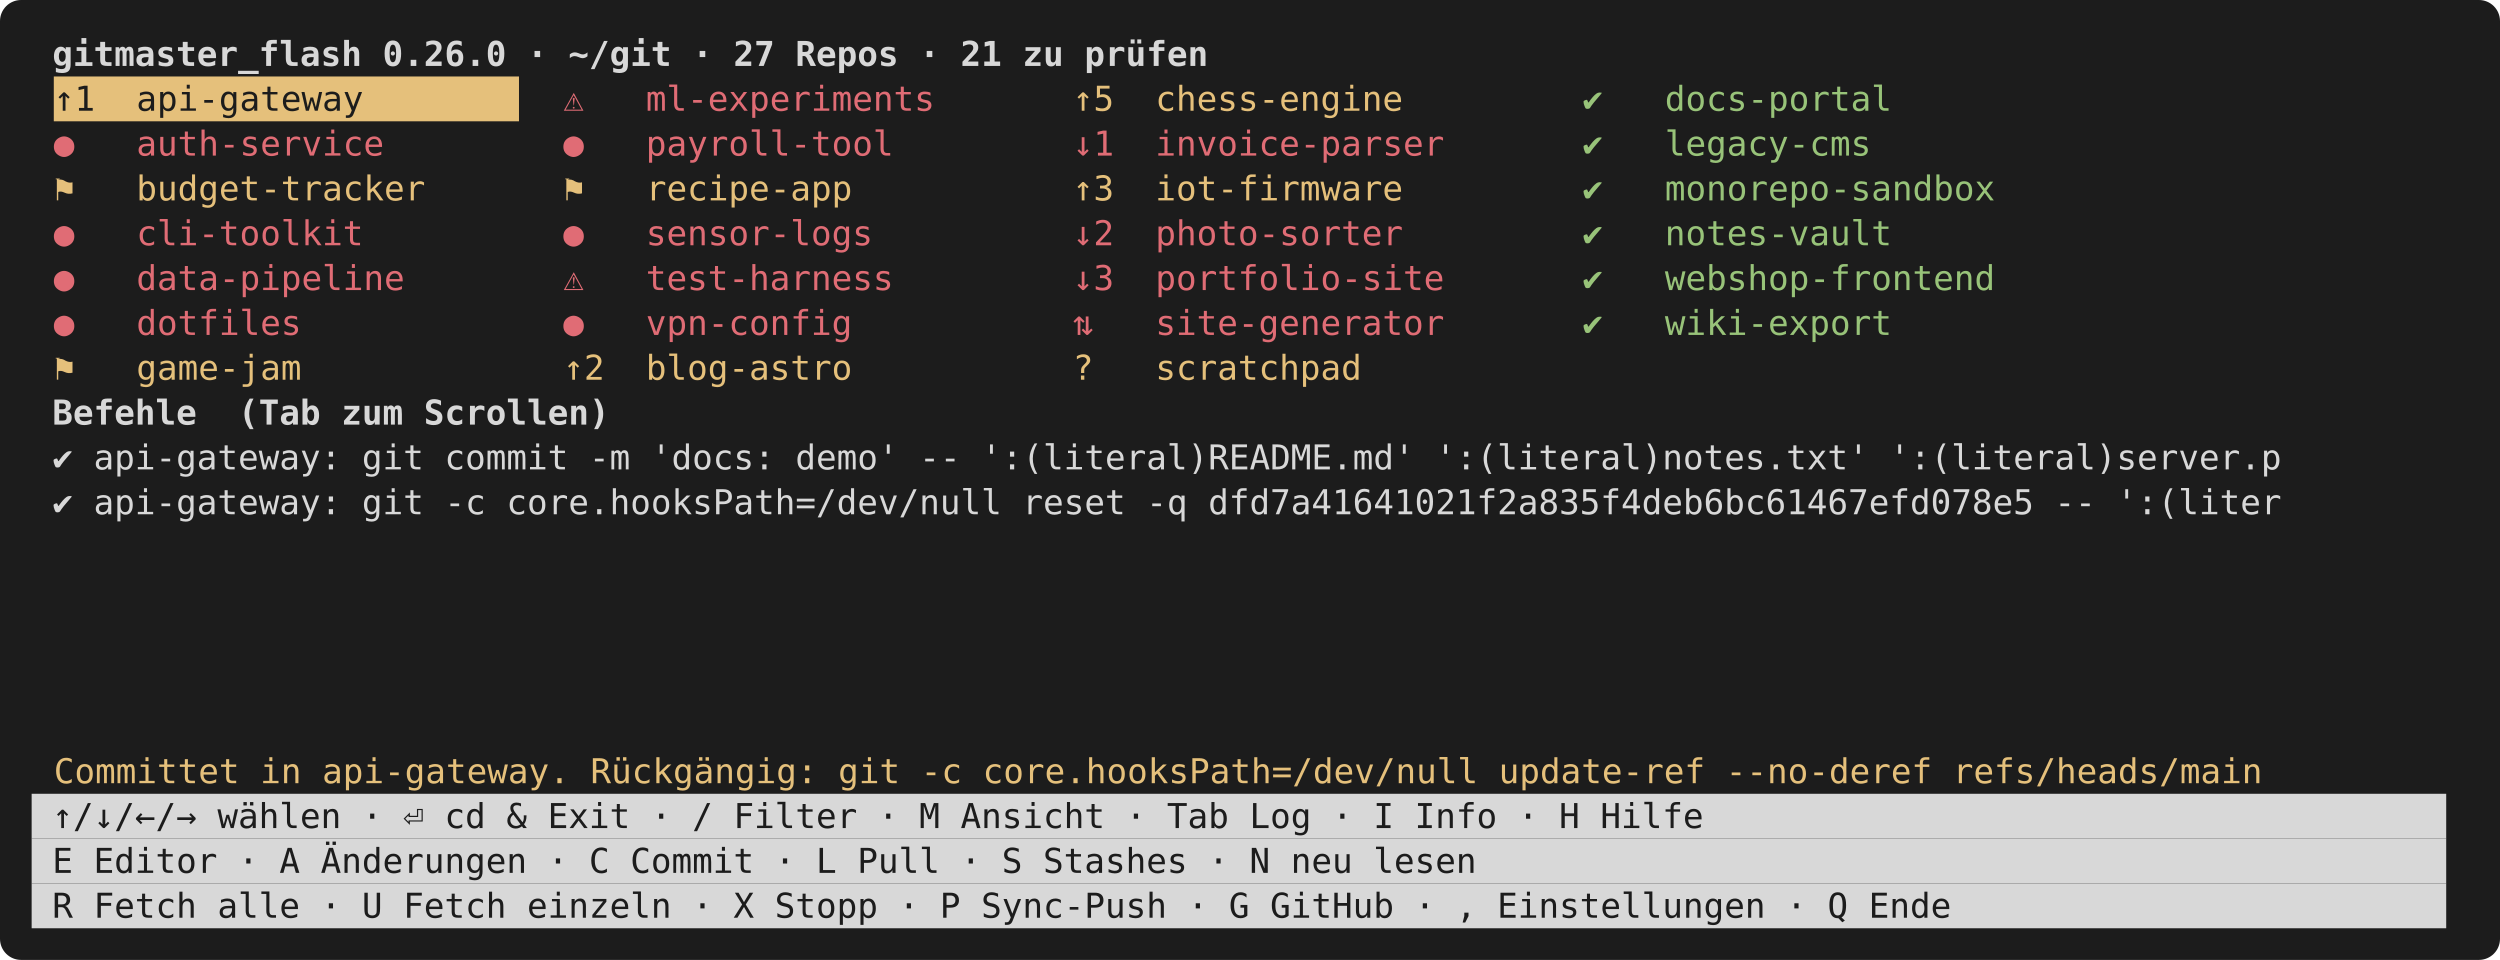
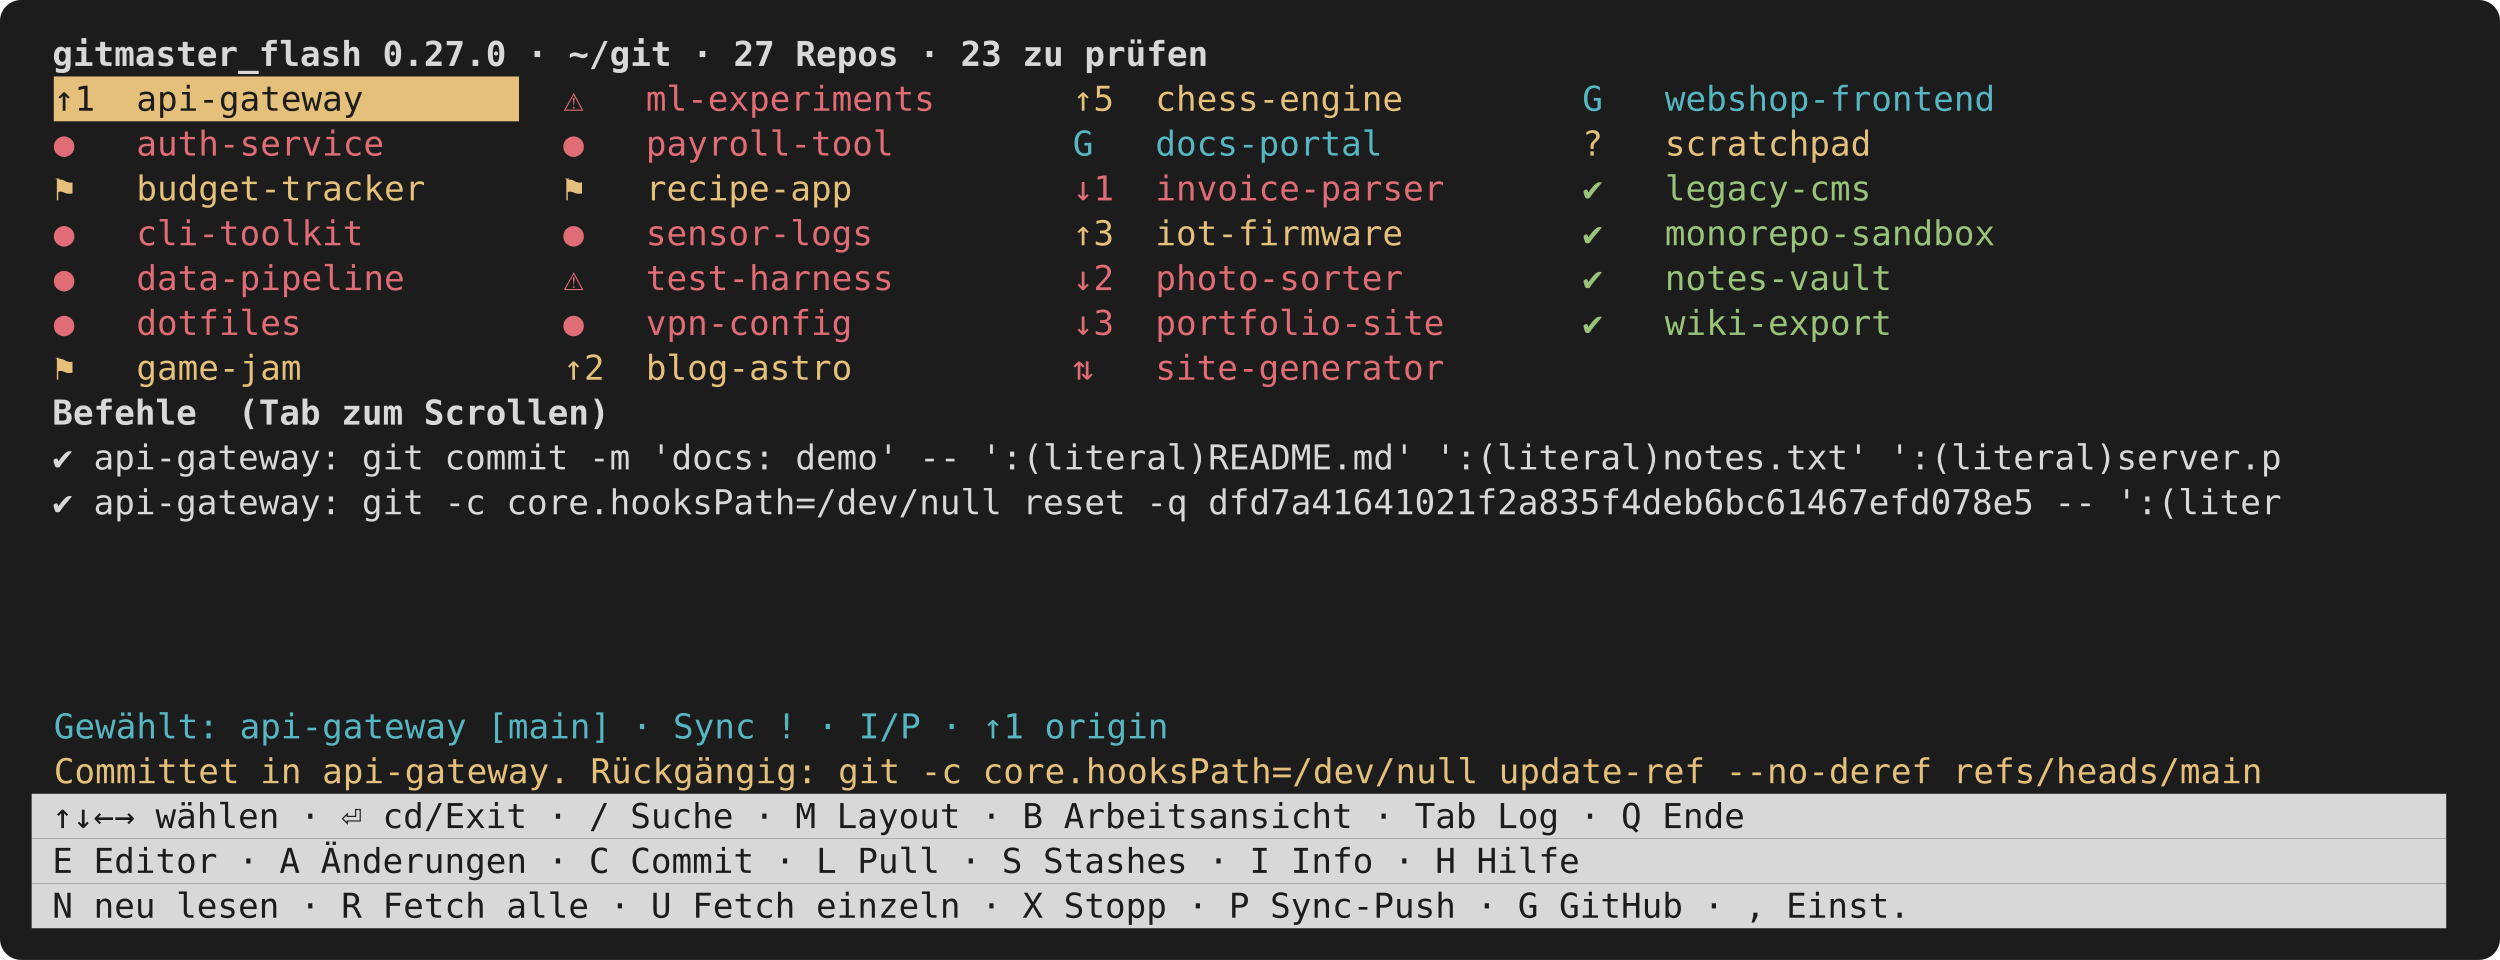
<svg xmlns="http://www.w3.org/2000/svg" viewBox="0 0 948 364" width="948" height="364" font-family="ui-monospace,SFMono-Regular,Menlo,Consolas,monospace" font-size="13">
  <rect width="948" height="364" rx="8" fill="#1c1c1c" />
-   <text x="12.0" y="25.0" fill="#d8d8d8" font-weight="bold" xml:space="preserve"> gitmaster_flash 0.26.0 · ~/git · 27 Repos · 21 zu prüfen                                                    </text>
+   <text x="12.0" y="25.0" fill="#d8d8d8" font-weight="bold" xml:space="preserve"> gitmaster_flash 0.27.0 · ~/git · 27 Repos · 23 zu prüfen                                                    </text>
  <rect x="20.4" y="29.0" width="176.4" height="17.0" fill="#e5c07b" />
  <text x="20.4" y="42.0" fill="#1c1c1c" xml:space="preserve">↑1  api-gateway      </text>
  <text x="213.6" y="42.0" fill="#e06c75" xml:space="preserve">⚠   ml-experiments   </text>
  <text x="406.8" y="42.0" fill="#e5c07b" xml:space="preserve">↑5  chess-engine     </text>
-   <text x="600.0" y="42.0" fill="#98c379" xml:space="preserve">✔   docs-portal      </text>
+   <text x="600.0" y="42.0" fill="#56b6c2" xml:space="preserve">G   webshop-frontend </text>
  <text x="20.4" y="59.0" fill="#e06c75" xml:space="preserve">●   auth-service     </text>
  <text x="213.6" y="59.0" fill="#e06c75" xml:space="preserve">●   payroll-tool     </text>
-   <text x="406.8" y="59.0" fill="#e06c75" xml:space="preserve">↓1  invoice-parser   </text>
-   <text x="600.0" y="59.0" fill="#98c379" xml:space="preserve">✔   legacy-cms       </text>
+   <text x="406.8" y="59.0" fill="#56b6c2" xml:space="preserve">G   docs-portal      </text>
+   <text x="600.0" y="59.0" fill="#e5c07b" xml:space="preserve">?   scratchpad       </text>
  <text x="20.4" y="76.0" fill="#e5c07b" xml:space="preserve">⚑   budget-tracker   </text>
  <text x="213.6" y="76.0" fill="#e5c07b" xml:space="preserve">⚑   recipe-app       </text>
-   <text x="406.8" y="76.0" fill="#e5c07b" xml:space="preserve">↑3  iot-firmware     </text>
-   <text x="600.0" y="76.0" fill="#98c379" xml:space="preserve">✔   monorepo-sandbox </text>
+   <text x="406.8" y="76.0" fill="#e06c75" xml:space="preserve">↓1  invoice-parser   </text>
+   <text x="600.0" y="76.0" fill="#98c379" xml:space="preserve">✔   legacy-cms       </text>
  <text x="20.4" y="93.0" fill="#e06c75" xml:space="preserve">●   cli-toolkit      </text>
  <text x="213.6" y="93.0" fill="#e06c75" xml:space="preserve">●   sensor-logs      </text>
-   <text x="406.8" y="93.0" fill="#e06c75" xml:space="preserve">↓2  photo-sorter     </text>
-   <text x="600.0" y="93.0" fill="#98c379" xml:space="preserve">✔   notes-vault      </text>
+   <text x="406.8" y="93.0" fill="#e5c07b" xml:space="preserve">↑3  iot-firmware     </text>
+   <text x="600.0" y="93.0" fill="#98c379" xml:space="preserve">✔   monorepo-sandbox </text>
  <text x="20.4" y="110.0" fill="#e06c75" xml:space="preserve">●   data-pipeline    </text>
  <text x="213.6" y="110.0" fill="#e06c75" xml:space="preserve">⚠   test-harness     </text>
-   <text x="406.8" y="110.0" fill="#e06c75" xml:space="preserve">↓3  portfolio-site   </text>
-   <text x="600.0" y="110.0" fill="#98c379" xml:space="preserve">✔   webshop-frontend </text>
+   <text x="406.8" y="110.0" fill="#e06c75" xml:space="preserve">↓2  photo-sorter     </text>
+   <text x="600.0" y="110.0" fill="#98c379" xml:space="preserve">✔   notes-vault      </text>
  <text x="20.4" y="127.0" fill="#e06c75" xml:space="preserve">●   dotfiles         </text>
  <text x="213.6" y="127.0" fill="#e06c75" xml:space="preserve">●   vpn-config       </text>
-   <text x="406.8" y="127.0" fill="#e06c75" xml:space="preserve">⇅   site-generator   </text>
+   <text x="406.8" y="127.0" fill="#e06c75" xml:space="preserve">↓3  portfolio-site   </text>
  <text x="600.0" y="127.0" fill="#98c379" xml:space="preserve">✔   wiki-export      </text>
  <text x="20.4" y="144.0" fill="#e5c07b" xml:space="preserve">⚑   game-jam         </text>
  <text x="213.6" y="144.0" fill="#e5c07b" xml:space="preserve">↑2  blog-astro       </text>
-   <text x="406.8" y="144.0" fill="#e5c07b" xml:space="preserve">?   scratchpad       </text>
+   <text x="406.8" y="144.0" fill="#e06c75" xml:space="preserve">⇅   site-generator   </text>
  <text x="12.0" y="161.0" fill="#d8d8d8" font-weight="bold" xml:space="preserve"> Befehle  (Tab zum Scrollen)</text>
  <text x="12.0" y="178.0" fill="#d8d8d8" xml:space="preserve"> ✔ api-gateway: git commit -m 'docs: demo' -- ':(literal)README.md' ':(literal)notes.txt' ':(literal)server.p </text>
  <text x="12.0" y="195.0" fill="#d8d8d8" xml:space="preserve"> ✔ api-gateway: git -c core.hooksPath=/dev/null reset -q dfd7a41641021f2a835f4deb6bc61467efd078e5 -- ':(liter </text>
+   <text x="20.4" y="280.0" fill="#56b6c2" xml:space="preserve">Gewählt: api-gateway [main] · Sync ! · I/P · ↑1 origin</text>
  <text x="20.4" y="297.0" fill="#e5c07b" xml:space="preserve">Committet in api-gateway. Rückgängig: git -c core.hooksPath=/dev/null update-ref --no-deref refs/heads/main </text>
  <rect x="12.0" y="301.0" width="915.6" height="17.0" fill="#d8d8d8" />
-   <text x="12.0" y="314.0" fill="#1c1c1c" xml:space="preserve"> ↑/↓/←/→ wählen · ⏎ cd &amp; Exit · / Filter · M Ansicht · Tab Log · I Info · H Hilfe                            </text>
+   <text x="12.0" y="314.0" fill="#1c1c1c" xml:space="preserve"> ↑↓←→ wählen · ⏎ cd/Exit · / Suche · M Layout · B Arbeitsansicht · Tab Log · Q Ende                          </text>
  <rect x="12.0" y="318.0" width="915.6" height="17.0" fill="#d8d8d8" />
-   <text x="12.0" y="331.0" fill="#1c1c1c" xml:space="preserve"> E Editor · A Änderungen · C Commit · L Pull · S Stashes · N neu lesen                                       </text>
+   <text x="12.0" y="331.0" fill="#1c1c1c" xml:space="preserve"> E Editor · A Änderungen · C Commit · L Pull · S Stashes · I Info · H Hilfe                                  </text>
  <rect x="12.0" y="335.0" width="915.6" height="17.0" fill="#d8d8d8" />
-   <text x="12.0" y="348.0" fill="#1c1c1c" xml:space="preserve"> R Fetch alle · U Fetch einzeln · X Stopp · P Sync-Push · G GitHub · , Einstellungen · Q Ende                </text>
+   <text x="12.0" y="348.0" fill="#1c1c1c" xml:space="preserve"> N neu lesen · R Fetch alle · U Fetch einzeln · X Stopp · P Sync-Push · G GitHub · , Einst.                  </text>
</svg>
